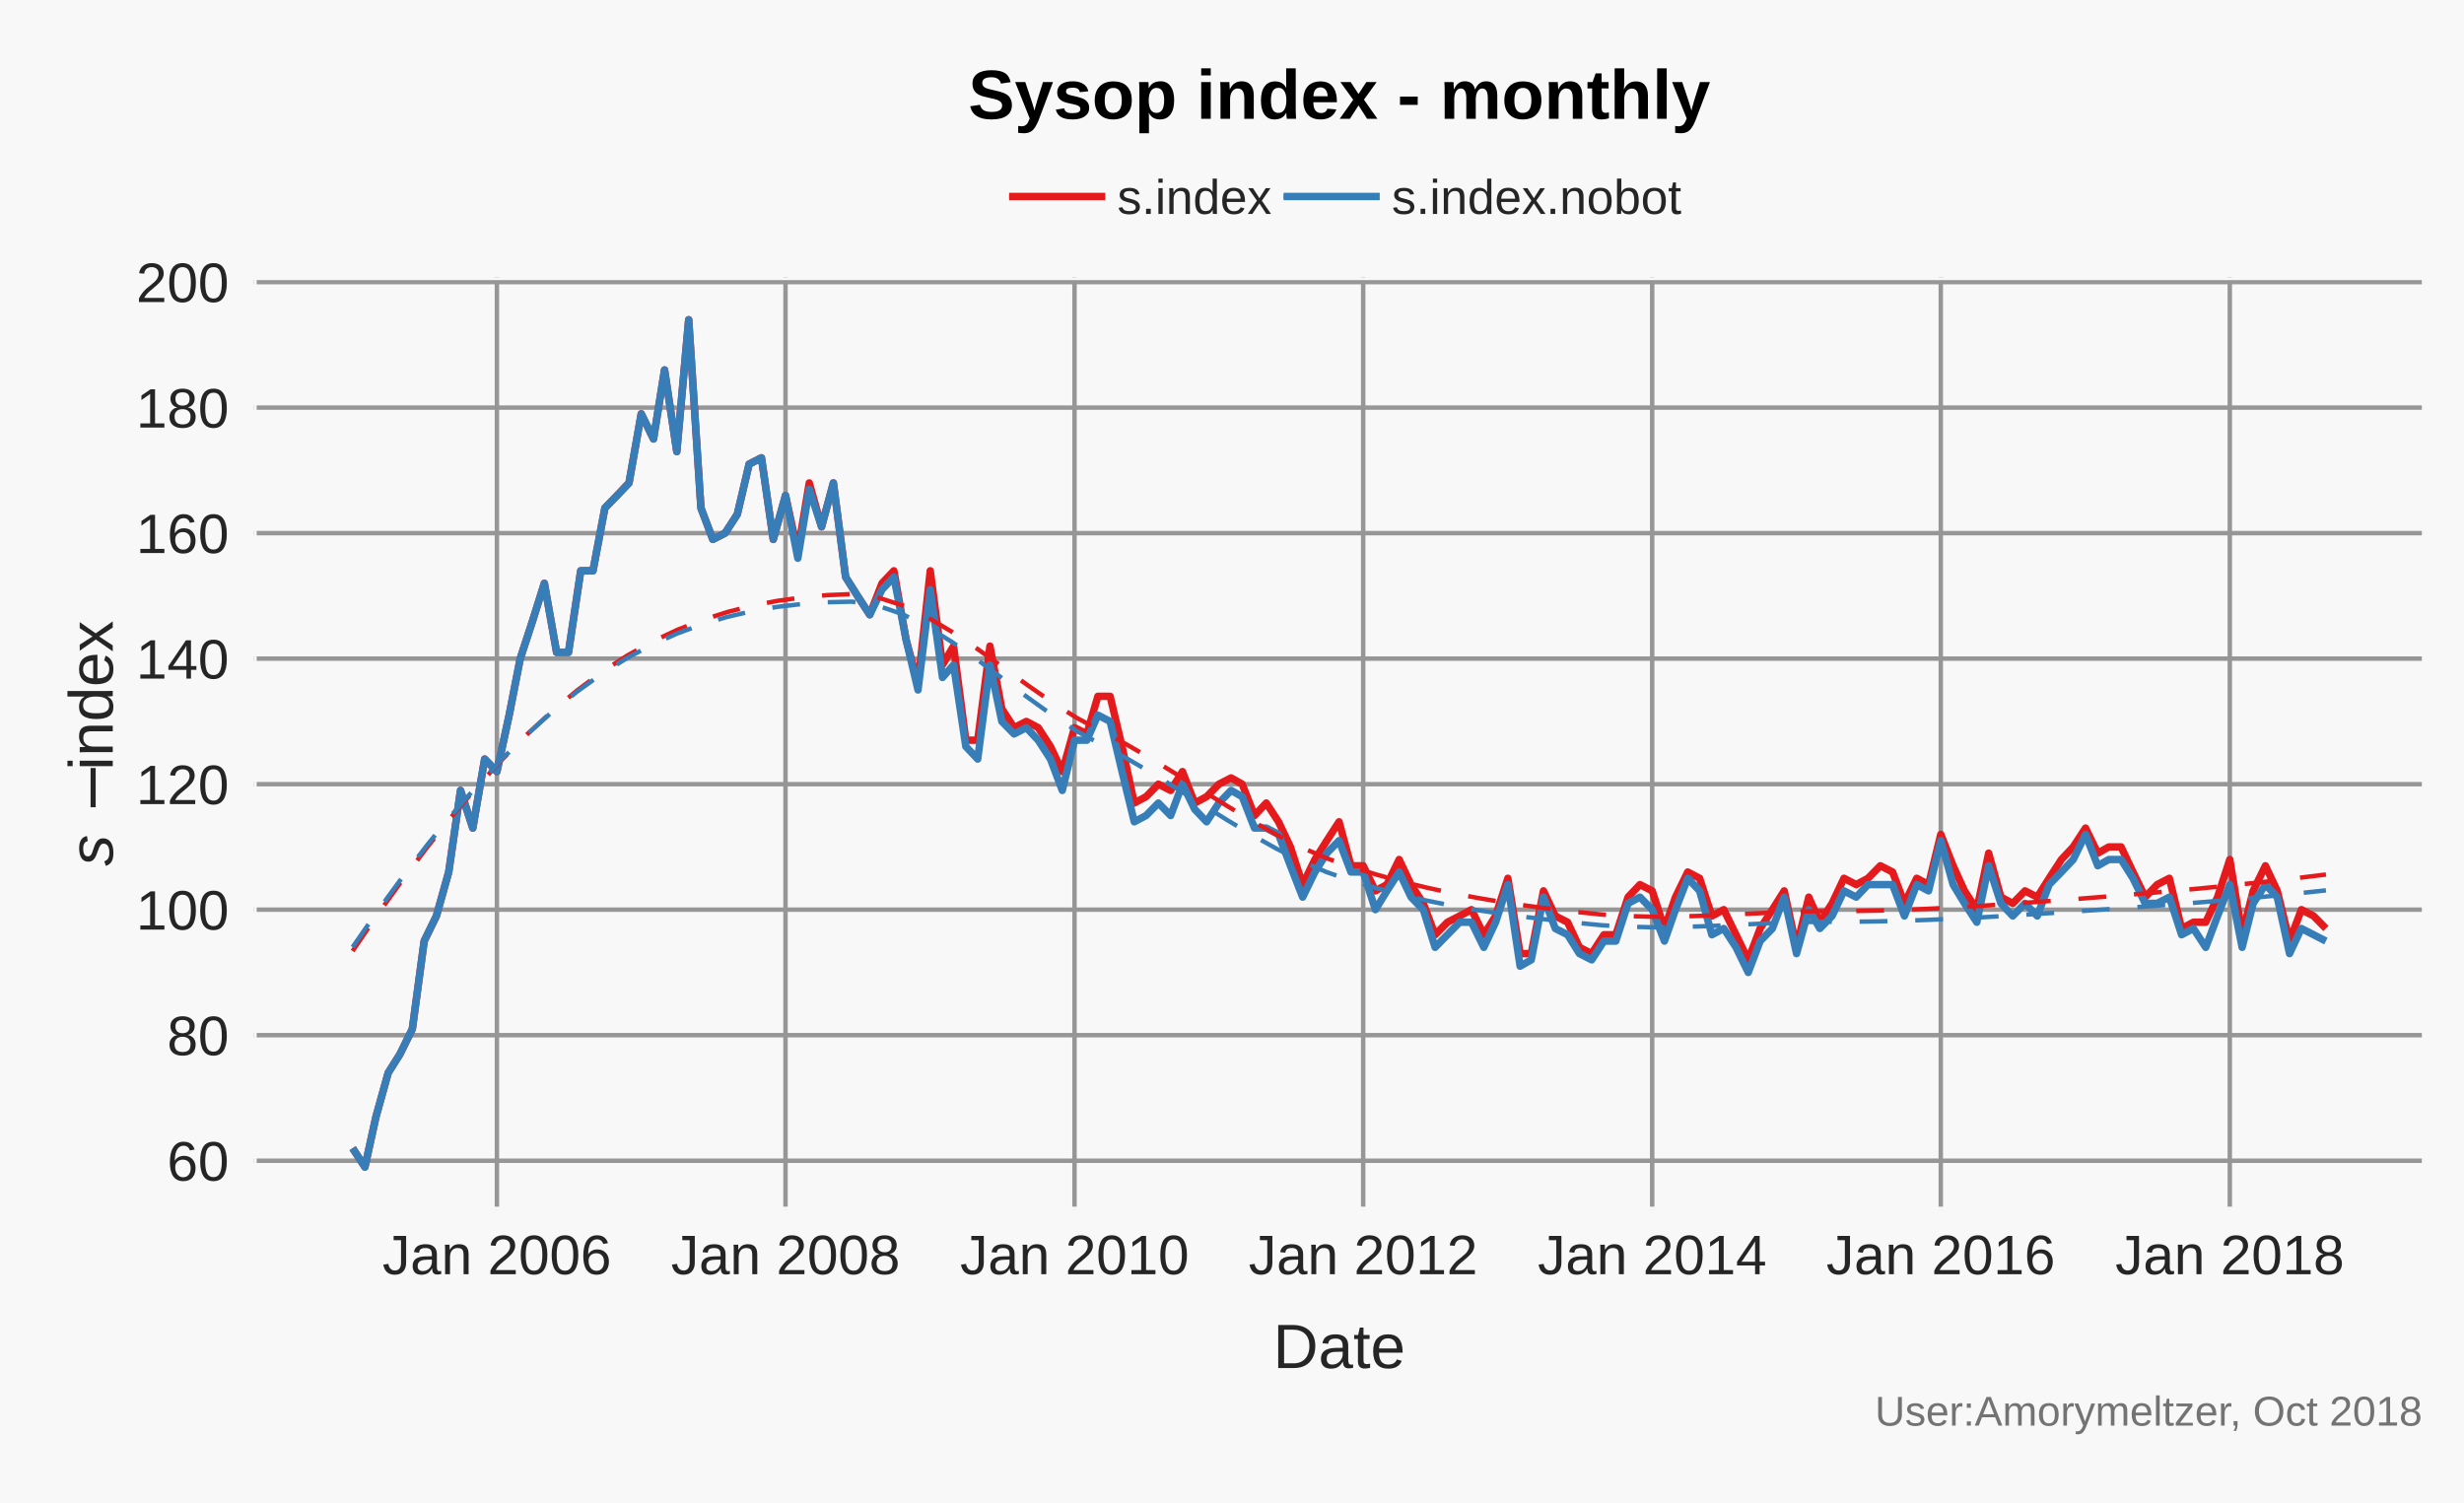
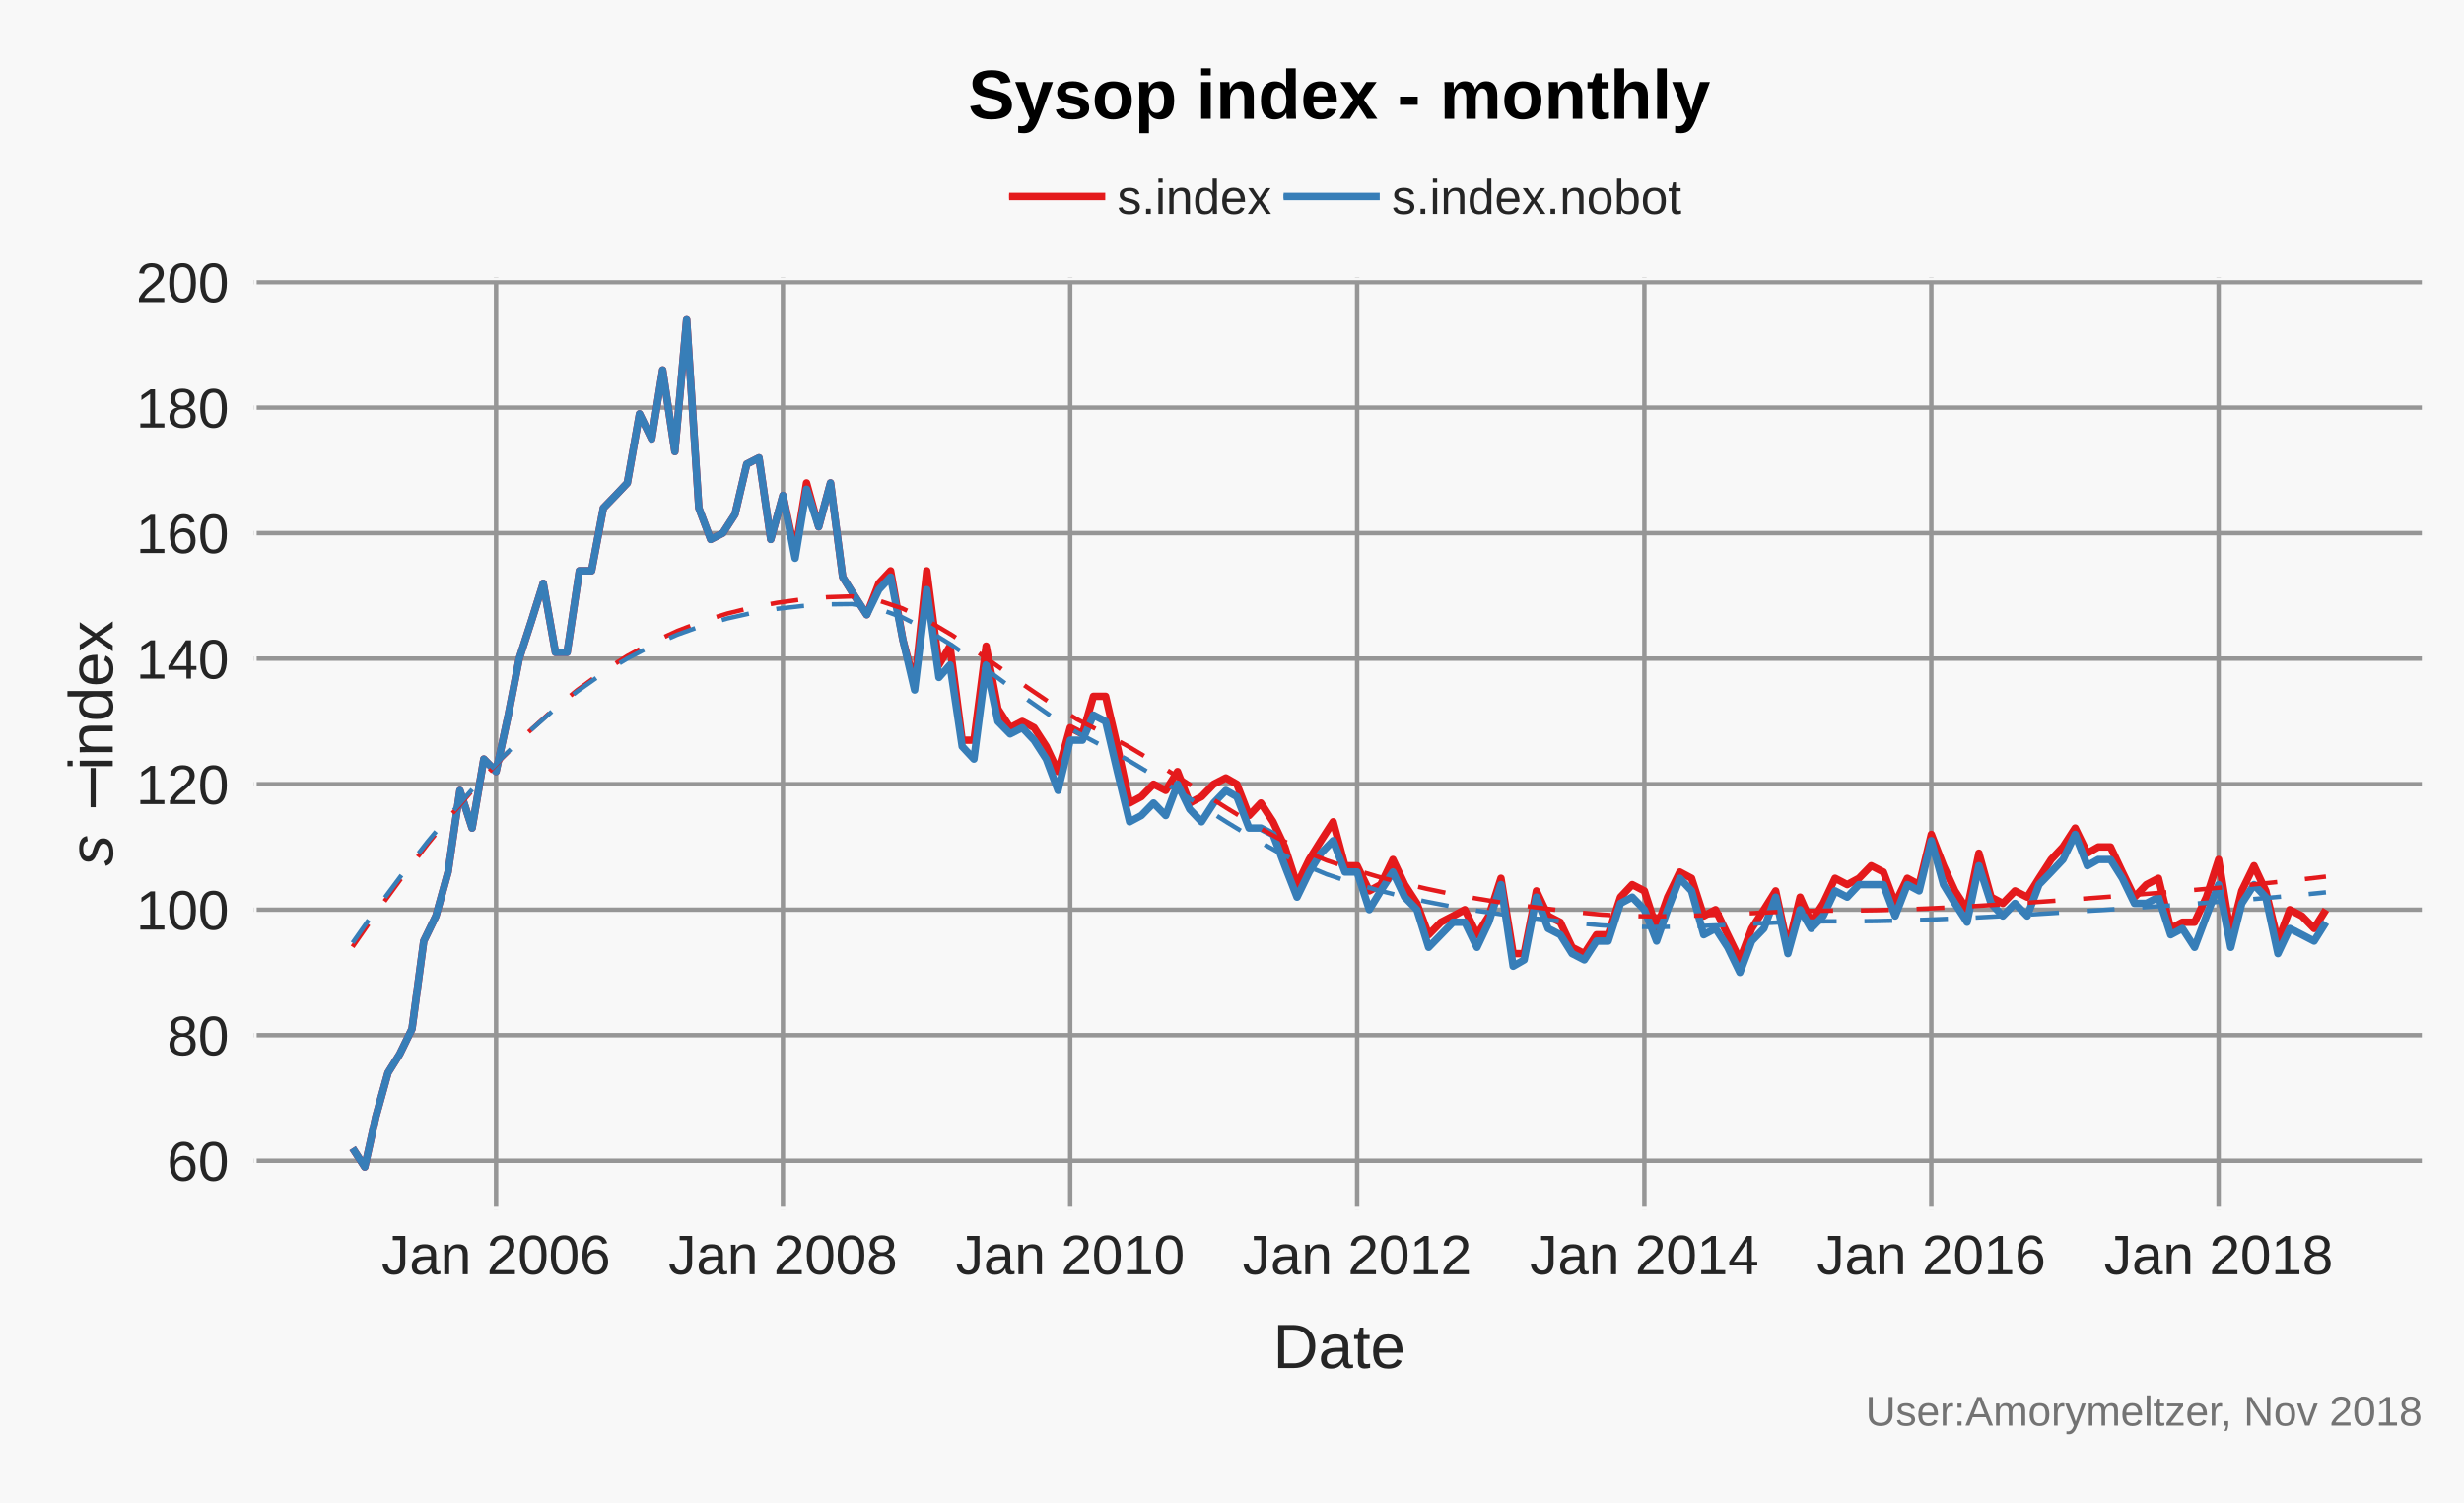
<svg xmlns="http://www.w3.org/2000/svg" viewBox="0 0 354.24 216.00">
  <defs>
    <style type="text/css">
    line, polyline, path, rect, circle {
      fill: none;
      stroke: #000000;
      stroke-linecap: round;
      stroke-linejoin: round;
      stroke-miterlimit: 10.00;
    }
  </style>
  </defs>
  <rect width="100%" height="100%" style="stroke: none; fill: #FFFFFF;" />
  <rect x="0.00" y="0.00" width="354.24" height="216.00" style="stroke-width: 0.78; stroke: #F8F8F8; fill: #F8F8F8;" />
  <defs>
    <clipPath id="cpMzYuNTA4OHwzNDguNTcxfDE3My44Njl8MzkuODc3Ng==">
      <rect x="36.51" y="39.88" width="312.06" height="133.99" />
    </clipPath>
  </defs>
  <rect x="36.51" y="39.88" width="312.06" height="133.99" style="stroke-width: 0.78; stroke: #F8F8F8; fill: #F8F8F8;" clip-path="url(#cpMzYuNTA4OHwzNDguNTcxfDE3My44Njl8MzkuODc3Ng==)" />
  <polyline points="36.51,166.88 348.57,166.88 " style="stroke-width: 0.64; stroke: #969696; stroke-linecap: butt;" clip-path="url(#cpMzYuNTA4OHwzNDguNTcxfDE3My44Njl8MzkuODc3Ng==)" />
  <polyline points="36.51,148.83 348.57,148.83 " style="stroke-width: 0.64; stroke: #969696; stroke-linecap: butt;" clip-path="url(#cpMzYuNTA4OHwzNDguNTcxfDE3My44Njl8MzkuODc3Ng==)" />
  <polyline points="36.51,130.78 348.57,130.78 " style="stroke-width: 0.64; stroke: #969696; stroke-linecap: butt;" clip-path="url(#cpMzYuNTA4OHwzNDguNTcxfDE3My44Njl8MzkuODc3Ng==)" />
  <polyline points="36.51,112.74 348.57,112.74 " style="stroke-width: 0.64; stroke: #969696; stroke-linecap: butt;" clip-path="url(#cpMzYuNTA4OHwzNDguNTcxfDE3My44Njl8MzkuODc3Ng==)" />
  <polyline points="36.51,94.69 348.57,94.69 " style="stroke-width: 0.64; stroke: #969696; stroke-linecap: butt;" clip-path="url(#cpMzYuNTA4OHwzNDguNTcxfDE3My44Njl8MzkuODc3Ng==)" />
  <polyline points="36.51,76.65 348.57,76.65 " style="stroke-width: 0.64; stroke: #969696; stroke-linecap: butt;" clip-path="url(#cpMzYuNTA4OHwzNDguNTcxfDE3My44Njl8MzkuODc3Ng==)" />
  <polyline points="36.51,58.60 348.57,58.60 " style="stroke-width: 0.64; stroke: #969696; stroke-linecap: butt;" clip-path="url(#cpMzYuNTA4OHwzNDguNTcxfDE3My44Njl8MzkuODc3Ng==)" />
  <polyline points="36.51,40.55 348.57,40.55 " style="stroke-width: 0.64; stroke: #969696; stroke-linecap: butt;" clip-path="url(#cpMzYuNTA4OHwzNDguNTcxfDE3My44Njl8MzkuODc3Ng==)" />
-   <polyline points="71.44,173.87 71.44,39.88 " style="stroke-width: 0.64; stroke: #969696; stroke-linecap: butt;" clip-path="url(#cpMzYuNTA4OHwzNDguNTcxfDE3My44Njl8MzkuODc3Ng==)" />
-   <polyline points="112.93,173.87 112.93,39.88 " style="stroke-width: 0.64; stroke: #969696; stroke-linecap: butt;" clip-path="url(#cpMzYuNTA4OHwzNDguNTcxfDE3My44Njl8MzkuODc3Ng==)" />
-   <polyline points="154.48,173.87 154.48,39.88 " style="stroke-width: 0.64; stroke: #969696; stroke-linecap: butt;" clip-path="url(#cpMzYuNTA4OHwzNDguNTcxfDE3My44Njl8MzkuODc3Ng==)" />
-   <polyline points="195.98,173.87 195.98,39.88 " style="stroke-width: 0.64; stroke: #969696; stroke-linecap: butt;" clip-path="url(#cpMzYuNTA4OHwzNDguNTcxfDE3My44Njl8MzkuODc3Ng==)" />
-   <polyline points="237.53,173.87 237.53,39.88 " style="stroke-width: 0.64; stroke: #969696; stroke-linecap: butt;" clip-path="url(#cpMzYuNTA4OHwzNDguNTcxfDE3My44Njl8MzkuODc3Ng==)" />
-   <polyline points="279.02,173.87 279.02,39.88 " style="stroke-width: 0.64; stroke: #969696; stroke-linecap: butt;" clip-path="url(#cpMzYuNTA4OHwzNDguNTcxfDE3My44Njl8MzkuODc3Ng==)" />
-   <polyline points="320.57,173.87 320.57,39.88 " style="stroke-width: 0.64; stroke: #969696; stroke-linecap: butt;" clip-path="url(#cpMzYuNTA4OHwzNDguNTcxfDE3My44Njl8MzkuODc3Ng==)" />
-   <polyline points="50.69,165.07 52.46,167.78 54.05,160.56 55.81,154.24 57.51,151.54 59.28,147.93 60.98,135.30 62.74,131.69 64.51,125.37 66.21,113.64 67.97,119.05 69.68,109.13 71.44,110.93 73.20,102.81 74.79,94.69 76.56,89.28 78.26,83.86 80.02,93.79 81.73,93.79 83.49,82.06 85.25,82.06 86.96,73.04 88.72,71.23 90.43,69.43 92.19,59.50 93.95,63.11 95.54,53.19 97.30,64.92 99.01,45.97 100.77,73.04 102.48,77.55 104.24,76.65 106.00,73.94 107.70,66.72 109.47,65.82 111.17,77.55 112.93,71.23 114.70,79.35 116.34,69.43 118.11,75.74 119.81,69.43 121.57,82.96 123.28,85.67 125.04,88.38 126.80,83.86 128.51,82.06 130.27,91.99 131.98,98.30 133.74,82.06 135.50,95.59 137.09,92.89 138.85,106.42 140.56,106.42 142.32,92.89 144.03,101.91 145.79,104.62 147.55,103.72 149.26,104.62 151.02,107.32 152.72,110.93 154.48,104.62 156.25,105.52 157.84,100.11 159.60,100.11 161.31,107.32 163.07,115.45 164.77,114.54 166.54,112.74 168.30,113.64 170.00,110.93 171.76,115.45 173.47,114.54 175.23,112.74 176.99,111.84 178.59,112.74 180.35,117.25 182.05,115.45 183.81,118.15 185.52,121.76 187.28,127.18 189.04,123.57 190.75,120.86 192.51,118.15 194.22,124.47 195.98,124.47 197.74,128.08 199.39,127.18 201.15,123.57 202.86,127.18 204.62,129.88 206.32,134.39 208.09,132.59 209.85,131.69 211.55,130.78 213.32,134.39 215.02,131.69 216.78,126.27 218.54,137.10 220.14,137.10 221.90,128.08 223.60,131.69 225.37,132.59 227.07,136.20 228.83,137.10 230.59,134.39 232.30,134.39 234.06,128.98 235.77,127.18 237.53,128.08 239.29,133.49 240.88,128.98 242.64,125.37 244.35,126.27 246.11,131.69 247.82,130.78 249.58,134.39 251.34,138.00 253.05,133.49 254.81,130.78 256.51,128.08 258.28,136.20 260.04,128.98 261.63,132.59 263.39,129.88 265.10,126.27 266.86,127.18 268.56,126.27 270.33,124.47 272.09,125.37 273.79,129.88 275.56,126.27 277.26,127.18 279.02,119.96 280.79,124.47 282.43,128.08 284.20,130.78 285.90,122.66 287.66,128.98 289.37,129.88 291.13,128.08 292.89,128.98 294.60,126.27 296.36,123.57 298.06,121.76 299.83,119.05 301.59,122.66 303.18,121.76 304.94,121.76 306.65,125.37 308.41,128.98 310.12,127.18 311.88,126.27 313.64,133.49 315.34,132.59 317.11,132.59 318.81,128.98 320.57,123.57 322.34,134.39 323.93,128.08 325.69,124.47 327.39,128.08 329.16,135.30 330.86,130.78 332.62,131.69 334.39,133.49 " style="stroke-width: 1.07; stroke: #E41A1C; stroke-linecap: butt;" clip-path="url(#cpMzYuNTA4OHwzNDguNTcxfDE3My44Njl8MzkuODc3Ng==)" />
-   <polyline points="50.69,165.07 52.46,167.78 54.05,160.56 55.81,154.24 57.51,151.54 59.28,147.93 60.98,135.30 62.74,131.69 64.51,125.37 66.21,113.64 67.97,119.05 69.68,109.13 71.44,110.93 73.20,102.81 74.79,94.69 76.56,89.28 78.26,83.86 80.02,93.79 81.73,93.79 83.49,82.06 85.25,82.06 86.96,73.04 88.72,71.23 90.43,69.43 92.19,59.50 93.95,63.11 95.54,53.19 97.30,64.92 99.01,45.97 100.77,73.04 102.48,77.55 104.24,76.65 106.00,73.94 107.70,66.72 109.47,65.82 111.17,77.55 112.93,71.23 114.70,80.26 116.34,70.33 118.11,75.74 119.81,69.43 121.57,82.96 123.28,85.67 125.04,88.38 126.80,84.77 128.51,82.96 130.27,91.99 131.98,99.20 133.74,84.77 135.50,97.40 137.09,95.59 138.85,107.32 140.56,109.13 142.32,95.59 144.03,103.72 145.79,105.52 147.55,104.62 149.26,106.42 151.02,109.13 152.72,113.64 154.48,106.42 156.25,106.42 157.84,102.81 159.60,103.72 161.31,110.93 163.07,118.15 164.77,117.25 166.54,115.45 168.30,117.25 170.00,112.74 171.76,116.35 173.47,118.15 175.23,115.45 176.99,113.64 178.59,114.54 180.35,119.05 182.05,119.05 183.81,119.96 185.52,124.47 187.28,128.98 189.04,125.37 190.75,122.66 192.51,120.86 194.22,125.37 195.98,125.37 197.74,130.78 199.39,128.08 201.15,125.37 202.86,128.98 204.62,130.78 206.32,136.20 208.09,134.39 209.85,132.59 211.55,132.59 213.32,136.20 215.02,132.59 216.78,127.18 218.54,138.91 220.14,138.00 221.90,128.98 223.60,133.49 225.37,134.39 227.07,137.10 228.83,138.00 230.59,135.30 232.30,135.30 234.06,129.88 235.77,128.98 237.53,130.78 239.29,135.30 240.88,130.78 242.64,126.27 244.35,128.08 246.11,134.39 247.82,133.49 249.58,136.20 251.34,139.81 253.05,135.30 254.81,133.49 256.51,128.98 258.28,137.10 260.04,130.78 261.63,133.49 263.39,131.69 265.10,128.08 266.86,128.98 268.56,127.18 270.33,127.18 272.09,127.18 273.79,131.69 275.56,127.18 277.26,128.08 279.02,120.86 280.79,127.18 282.43,129.88 284.20,132.59 285.90,124.47 287.66,129.88 289.37,131.69 291.13,129.88 292.89,131.69 294.60,127.18 296.36,125.37 298.06,123.57 299.83,119.96 301.59,124.47 303.18,123.57 304.94,123.57 306.65,126.27 308.41,129.88 310.12,129.88 311.88,128.98 313.64,134.39 315.34,133.49 317.11,136.20 318.81,131.69 320.57,127.18 322.34,136.20 323.93,129.88 325.69,127.18 327.39,128.98 329.16,137.10 330.86,133.49 332.62,134.39 334.39,135.30 " style="stroke-width: 1.07; stroke: #377EB8; stroke-linecap: butt;" clip-path="url(#cpMzYuNTA4OHwzNDguNTcxfDE3My44Njl8MzkuODc3Ng==)" />
-   <polyline points="50.69,136.73 54.28,131.48 57.88,126.48 61.47,121.73 65.06,117.25 68.65,113.05 72.24,109.14 75.83,105.53 79.42,102.22 83.01,99.23 86.60,96.56 90.19,94.24 93.79,92.24 97.38,90.55 100.97,89.14 104.56,87.99 108.15,87.08 111.74,86.39 115.33,85.89 118.92,85.56 122.51,85.41 126.11,85.87 129.70,87.02 133.29,88.72 136.88,90.85 140.47,93.26 144.06,95.84 147.65,98.45 151.24,100.95 154.83,103.23 158.42,105.14 162.02,107.06 165.61,109.15 169.20,111.35 172.79,113.61 176.38,115.85 179.97,118.01 183.56,120.03 187.15,121.85 190.74,123.40 194.34,124.66 197.93,125.75 201.52,126.74 205.11,127.61 208.70,128.39 212.29,129.07 215.88,129.68 219.47,130.21 223.06,130.69 226.65,131.11 230.25,131.48 233.84,131.70 237.43,131.79 241.02,131.77 244.61,131.67 248.20,131.52 251.79,131.35 255.38,131.18 258.97,131.05 262.57,130.99 266.16,130.98 269.75,130.92 273.34,130.81 276.93,130.67 280.52,130.49 284.11,130.28 287.70,130.04 291.29,129.79 294.88,129.52 298.48,129.25 302.07,128.96 305.66,128.67 309.25,128.37 312.84,128.05 316.43,127.72 320.02,127.36 323.61,126.99 327.20,126.60 330.80,126.17 334.39,125.73 " style="stroke-width: 0.64; stroke: #E41A1C; stroke-dasharray: 4.00,4.00; stroke-linecap: butt;" clip-path="url(#cpMzYuNTA4OHwzNDguNTcxfDE3My44Njl8MzkuODc3Ng==)" />
-   <polyline points="50.69,136.17 54.28,131.00 57.88,126.08 61.47,121.41 65.06,117.02 68.65,112.90 72.24,109.07 75.83,105.53 79.42,102.31 83.01,99.40 86.60,96.82 90.19,94.58 93.79,92.67 97.38,91.07 100.97,89.75 104.56,88.69 108.15,87.86 111.74,87.25 115.33,86.83 118.92,86.58 122.51,86.50 126.11,87.05 129.70,88.28 133.29,90.08 136.88,92.31 140.47,94.82 144.06,97.50 147.65,100.20 151.24,102.78 154.83,105.13 158.42,107.10 162.02,109.05 165.61,111.16 169.20,113.38 172.79,115.63 176.38,117.87 179.97,120.03 183.56,122.04 187.15,123.85 190.74,125.39 194.34,126.64 197.93,127.71 201.52,128.66 205.11,129.48 208.70,130.20 212.29,130.83 215.88,131.37 219.47,131.85 223.06,132.28 226.65,132.67 230.25,133.02 233.84,133.23 237.43,133.31 241.02,133.29 244.61,133.18 248.20,133.03 251.79,132.86 255.38,132.69 258.97,132.57 262.57,132.52 266.16,132.52 269.75,132.47 273.34,132.39 276.93,132.26 280.52,132.11 284.11,131.93 287.70,131.72 291.29,131.50 294.88,131.27 298.48,131.03 302.07,130.78 305.66,130.53 309.25,130.27 312.84,130.00 316.43,129.72 320.02,129.42 323.61,129.10 327.20,128.76 330.80,128.39 334.39,128.01 " style="stroke-width: 0.64; stroke: #377EB8; stroke-dasharray: 4.00,4.00; stroke-linecap: butt;" clip-path="url(#cpMzYuNTA4OHwzNDguNTcxfDE3My44Njl8MzkuODc3Ng==)" />
+   <polyline points="71.32,173.87 71.32,39.88 " style="stroke-width: 0.64; stroke: #969696; stroke-linecap: butt;" clip-path="url(#cpMzYuNTA4OHwzNDguNTcxfDE3My44Njl8MzkuODc3Ng==)" />
+   <polyline points="112.56,173.87 112.56,39.88 " style="stroke-width: 0.64; stroke: #969696; stroke-linecap: butt;" clip-path="url(#cpMzYuNTA4OHwzNDguNTcxfDE3My44Njl8MzkuODc3Ng==)" />
+   <polyline points="153.86,173.87 153.86,39.88 " style="stroke-width: 0.64; stroke: #969696; stroke-linecap: butt;" clip-path="url(#cpMzYuNTA4OHwzNDguNTcxfDE3My44Njl8MzkuODc3Ng==)" />
+   <polyline points="195.11,173.87 195.11,39.88 " style="stroke-width: 0.64; stroke: #969696; stroke-linecap: butt;" clip-path="url(#cpMzYuNTA4OHwzNDguNTcxfDE3My44Njl8MzkuODc3Ng==)" />
+   <polyline points="236.41,173.87 236.41,39.88 " style="stroke-width: 0.64; stroke: #969696; stroke-linecap: butt;" clip-path="url(#cpMzYuNTA4OHwzNDguNTcxfDE3My44Njl8MzkuODc3Ng==)" />
+   <polyline points="277.66,173.87 277.66,39.88 " style="stroke-width: 0.64; stroke: #969696; stroke-linecap: butt;" clip-path="url(#cpMzYuNTA4OHwzNDguNTcxfDE3My44Njl8MzkuODc3Ng==)" />
+   <polyline points="318.96,173.87 318.96,39.88 " style="stroke-width: 0.64; stroke: #969696; stroke-linecap: butt;" clip-path="url(#cpMzYuNTA4OHwzNDguNTcxfDE3My44Njl8MzkuODc3Ng==)" />
+   <polyline points="50.69,165.07 52.44,167.78 54.03,160.56 55.78,154.24 57.47,151.54 59.23,147.93 60.92,135.30 62.67,131.69 64.42,125.37 66.12,113.64 67.87,119.05 69.56,109.13 71.32,110.93 73.07,102.81 74.65,94.69 76.40,89.28 78.10,83.86 79.85,93.79 81.54,93.79 83.29,82.06 85.05,82.06 86.74,73.04 88.49,71.23 90.19,69.43 91.94,59.50 93.69,63.11 95.27,53.19 97.02,64.92 98.72,45.97 100.47,73.04 102.17,77.55 103.92,76.65 105.67,73.94 107.36,66.72 109.12,65.82 110.81,77.55 112.56,71.23 114.31,79.35 115.95,69.43 117.70,75.74 119.40,69.43 121.15,82.96 122.85,85.67 124.60,88.38 126.35,83.86 128.04,82.06 129.80,91.99 131.49,98.30 133.24,82.06 134.99,95.59 136.58,92.89 138.33,106.42 140.02,106.42 141.77,92.89 143.47,101.91 145.22,104.62 146.97,103.72 148.67,104.62 150.42,107.32 152.11,110.93 153.86,104.62 155.62,105.52 157.20,100.11 158.95,100.11 160.64,107.32 162.40,115.45 164.09,114.54 165.84,112.74 167.59,113.64 169.29,110.93 171.04,115.45 172.74,114.54 174.49,112.74 176.24,111.84 177.82,112.74 179.57,117.25 181.27,115.45 183.02,118.15 184.71,121.76 186.47,127.18 188.22,123.57 189.91,120.86 191.66,118.15 193.36,124.47 195.11,124.47 196.86,128.08 198.50,127.18 200.25,123.57 201.95,127.18 203.70,129.88 205.39,134.39 207.15,132.59 208.90,131.69 210.59,130.78 212.34,134.39 214.04,131.69 215.79,126.27 217.54,137.10 219.12,137.10 220.88,128.08 222.57,131.69 224.32,132.59 226.02,136.20 227.77,137.10 229.52,134.39 231.21,134.39 232.97,128.98 234.66,127.18 236.41,128.08 238.16,133.49 239.75,128.98 241.50,125.37 243.19,126.27 244.94,131.69 246.64,130.78 248.39,134.39 250.14,138.00 251.84,133.49 253.59,130.78 255.28,128.08 257.04,136.20 258.79,128.98 260.37,132.59 262.12,129.88 263.82,126.27 265.57,127.18 267.26,126.27 269.01,124.47 270.77,125.37 272.46,129.88 274.21,126.27 275.91,127.18 277.66,119.96 279.41,124.47 281.05,128.08 282.80,130.78 284.50,122.66 286.25,128.98 287.94,129.88 289.69,128.08 291.45,128.98 293.14,126.27 294.89,123.57 296.59,121.76 298.34,119.05 300.09,122.66 301.67,121.76 303.42,121.76 305.12,125.37 306.87,128.98 308.57,127.18 310.32,126.27 312.07,133.49 313.76,132.59 315.51,132.59 317.21,128.98 318.96,123.57 320.71,134.39 322.29,128.08 324.05,124.47 325.74,128.08 327.49,135.30 329.19,130.78 330.94,131.69 332.69,133.49 334.39,130.78 " style="stroke-width: 1.07; stroke: #E41A1C; stroke-linecap: butt;" clip-path="url(#cpMzYuNTA4OHwzNDguNTcxfDE3My44Njl8MzkuODc3Ng==)" />
+   <polyline points="50.69,165.07 52.44,167.78 54.03,160.56 55.78,154.24 57.47,151.54 59.23,147.93 60.92,135.30 62.67,131.69 64.42,125.37 66.12,113.64 67.87,119.05 69.56,109.13 71.32,110.93 73.07,102.81 74.65,94.69 76.40,89.28 78.10,83.86 79.85,93.79 81.54,93.79 83.29,82.06 85.05,82.06 86.74,73.04 88.49,71.23 90.19,69.43 91.94,59.50 93.69,63.11 95.27,53.19 97.02,64.92 98.72,45.97 100.47,73.04 102.17,77.55 103.92,76.65 105.67,73.94 107.36,66.72 109.12,65.82 110.81,77.55 112.56,71.23 114.31,80.26 115.95,70.33 117.70,75.74 119.40,69.43 121.15,82.96 122.85,85.67 124.60,88.38 126.35,84.77 128.04,82.96 129.80,91.99 131.49,99.20 133.24,84.77 134.99,97.40 136.58,95.59 138.33,107.32 140.02,109.13 141.77,95.59 143.47,103.72 145.22,105.52 146.97,104.62 148.67,106.42 150.42,109.13 152.11,113.64 153.86,106.42 155.62,106.42 157.20,102.81 158.95,103.72 160.64,110.93 162.40,118.15 164.09,117.25 165.84,115.45 167.59,117.25 169.29,112.74 171.04,116.35 172.74,118.15 174.49,115.45 176.24,113.64 177.82,114.54 179.57,119.05 181.27,119.05 183.02,119.96 184.71,124.47 186.47,128.98 188.22,125.37 189.91,122.66 191.66,120.86 193.36,125.37 195.11,125.37 196.86,130.78 198.50,128.08 200.25,125.37 201.95,128.98 203.70,130.78 205.39,136.20 207.15,134.39 208.90,132.59 210.59,132.59 212.34,136.20 214.04,132.59 215.79,127.18 217.54,138.91 219.12,138.00 220.88,128.98 222.57,133.49 224.32,134.39 226.02,137.10 227.77,138.00 229.52,135.30 231.21,135.30 232.97,129.88 234.66,128.98 236.41,130.78 238.16,135.30 239.75,130.78 241.50,126.27 243.19,128.08 244.94,134.39 246.64,133.49 248.39,136.20 250.14,139.81 251.84,135.30 253.59,133.49 255.28,128.98 257.04,137.10 258.79,130.78 260.37,133.49 262.12,131.69 263.82,128.08 265.57,128.98 267.26,127.18 269.01,127.18 270.77,127.18 272.46,131.69 274.21,127.18 275.91,128.08 277.66,120.86 279.41,127.18 281.05,129.88 282.80,132.59 284.50,124.47 286.25,129.88 287.94,131.69 289.69,129.88 291.45,131.69 293.14,127.18 294.89,125.37 296.59,123.57 298.34,119.96 300.09,124.47 301.67,123.57 303.42,123.57 305.12,126.27 306.87,129.88 308.57,129.88 310.32,128.98 312.07,134.39 313.76,133.49 315.51,136.20 317.21,131.69 318.96,127.18 320.71,136.20 322.29,129.88 324.05,127.18 325.74,128.98 327.49,137.10 329.19,133.49 330.94,134.39 332.69,135.30 334.39,132.59 " style="stroke-width: 1.07; stroke: #377EB8; stroke-linecap: butt;" clip-path="url(#cpMzYuNTA4OHwzNDguNTcxfDE3My44Njl8MzkuODc3Ng==)" />
+   <polyline points="50.69,136.13 54.28,130.95 57.88,126.02 61.47,121.35 65.06,116.93 68.65,112.80 72.24,108.94 75.83,105.39 79.42,102.13 83.01,99.20 86.60,96.59 90.19,94.31 93.79,92.36 97.38,90.71 100.97,89.33 104.56,88.21 108.15,87.33 111.74,86.66 115.33,86.17 118.92,85.86 122.51,85.74 126.11,86.27 129.70,87.46 133.29,89.18 136.88,91.31 140.47,93.70 144.06,96.24 147.65,98.79 151.24,101.22 154.83,103.41 158.42,105.26 162.02,107.21 165.61,109.35 169.20,111.61 172.79,113.91 176.38,116.19 179.97,118.38 183.56,120.41 187.15,122.21 190.74,123.71 194.34,124.92 197.93,125.99 201.52,126.94 205.11,127.78 208.70,128.53 212.29,129.18 215.88,129.76 219.47,130.28 223.06,130.73 226.65,131.15 230.25,131.49 233.84,131.69 237.43,131.75 241.02,131.72 244.61,131.61 248.20,131.46 251.79,131.29 255.38,131.12 258.97,130.99 262.57,130.92 266.16,130.91 269.75,130.86 273.34,130.76 276.93,130.62 280.52,130.45 284.11,130.25 287.70,130.03 291.29,129.79 294.88,129.54 298.48,129.28 302.07,129.01 305.66,128.74 309.25,128.46 312.84,128.17 316.43,127.86 320.02,127.54 323.61,127.19 327.20,126.83 330.80,126.44 334.39,126.03 " style="stroke-width: 0.64; stroke: #E41A1C; stroke-dasharray: 4.00,4.00; stroke-linecap: butt;" clip-path="url(#cpMzYuNTA4OHwzNDguNTcxfDE3My44Njl8MzkuODc3Ng==)" />
+   <polyline points="50.69,135.55 54.28,130.46 57.88,125.62 61.47,121.02 65.06,116.70 68.65,112.64 72.24,108.87 75.83,105.40 79.42,102.23 83.01,99.38 86.60,96.85 90.19,94.67 93.79,92.80 97.38,91.24 100.97,89.95 104.56,88.92 108.15,88.12 111.74,87.53 115.33,87.13 118.92,86.89 122.51,86.85 126.11,87.46 129.70,88.74 133.29,90.56 136.88,92.78 140.47,95.27 144.06,97.91 147.65,100.54 151.24,103.05 154.83,105.31 158.42,107.21 162.02,109.19 165.61,111.35 169.20,113.62 172.79,115.93 176.38,118.21 179.97,120.39 183.56,122.41 187.15,124.21 190.74,125.70 194.34,126.90 197.93,127.94 201.52,128.85 205.11,129.64 208.70,130.33 212.29,130.93 215.88,131.45 219.47,131.91 223.06,132.32 226.65,132.71 230.25,133.04 233.84,133.22 237.43,133.28 241.02,133.24 244.61,133.13 248.20,132.98 251.79,132.80 255.38,132.64 258.97,132.52 262.57,132.46 266.16,132.46 269.75,132.42 273.34,132.34 276.93,132.23 280.52,132.08 284.11,131.91 287.70,131.72 291.29,131.51 294.88,131.29 298.48,131.06 302.07,130.84 305.66,130.60 309.25,130.36 312.84,130.12 316.43,129.85 320.02,129.58 323.61,129.29 327.20,128.98 330.80,128.65 334.39,128.29 " style="stroke-width: 0.64; stroke: #377EB8; stroke-dasharray: 4.00,4.00; stroke-linecap: butt;" clip-path="url(#cpMzYuNTA4OHwzNDguNTcxfDE3My44Njl8MzkuODc3Ng==)" />
  <rect x="36.51" y="39.88" width="312.06" height="133.99" style="stroke-width: 0.78; stroke: #F8F8F8;" clip-path="url(#cpMzYuNTA4OHwzNDguNTcxfDE3My44Njl8MzkuODc3Ng==)" />
  <defs>
    <clipPath id="cpMHwzNTQuMjR8MjE2fDA=">
      <rect x="0.00" y="0.00" width="354.24" height="216.00" />
    </clipPath>
  </defs>
  <g clip-path="url(#cpMHwzNTQuMjR8MjE2fDA=)">
    <text x="24.02" y="169.74" style="font-size: 8.00px; fill: #252525; font-family: Arial;" textLength="8.90px" lengthAdjust="spacingAndGlyphs">60</text>
  </g>
  <g clip-path="url(#cpMHwzNTQuMjR8MjE2fDA=)">
    <text x="24.02" y="151.70" style="font-size: 8.00px; fill: #252525; font-family: Arial;" textLength="8.90px" lengthAdjust="spacingAndGlyphs">80</text>
  </g>
  <g clip-path="url(#cpMHwzNTQuMjR8MjE2fDA=)">
    <text x="19.57" y="133.65" style="font-size: 8.00px; fill: #252525; font-family: Arial;" textLength="13.35px" lengthAdjust="spacingAndGlyphs">100</text>
  </g>
  <g clip-path="url(#cpMHwzNTQuMjR8MjE2fDA=)">
    <text x="19.57" y="115.61" style="font-size: 8.00px; fill: #252525; font-family: Arial;" textLength="13.35px" lengthAdjust="spacingAndGlyphs">120</text>
  </g>
  <g clip-path="url(#cpMHwzNTQuMjR8MjE2fDA=)">
    <text x="19.57" y="97.56" style="font-size: 8.00px; fill: #252525; font-family: Arial;" textLength="13.35px" lengthAdjust="spacingAndGlyphs">140</text>
  </g>
  <g clip-path="url(#cpMHwzNTQuMjR8MjE2fDA=)">
    <text x="19.57" y="79.51" style="font-size: 8.00px; fill: #252525; font-family: Arial;" textLength="13.35px" lengthAdjust="spacingAndGlyphs">160</text>
  </g>
  <g clip-path="url(#cpMHwzNTQuMjR8MjE2fDA=)">
    <text x="19.57" y="61.47" style="font-size: 8.00px; fill: #252525; font-family: Arial;" textLength="13.35px" lengthAdjust="spacingAndGlyphs">180</text>
  </g>
  <g clip-path="url(#cpMHwzNTQuMjR8MjE2fDA=)">
    <text x="19.57" y="43.42" style="font-size: 8.00px; fill: #252525; font-family: Arial;" textLength="13.35px" lengthAdjust="spacingAndGlyphs">200</text>
  </g>
  <g clip-path="url(#cpMHwzNTQuMjR8MjE2fDA=)">
-     <text x="54.98" y="183.19" style="font-size: 8.00px; fill: #252525; font-family: Arial;" textLength="32.92px" lengthAdjust="spacingAndGlyphs">Jan 2006</text>
+     <text x="54.86" y="183.19" style="font-size: 8.00px; fill: #252525; font-family: Arial;" textLength="32.92px" lengthAdjust="spacingAndGlyphs">Jan 2006</text>
  </g>
  <g clip-path="url(#cpMHwzNTQuMjR8MjE2fDA=)">
-     <text x="96.48" y="183.19" style="font-size: 8.00px; fill: #252525; font-family: Arial;" textLength="32.92px" lengthAdjust="spacingAndGlyphs">Jan 2008</text>
+     <text x="96.10" y="183.19" style="font-size: 8.00px; fill: #252525; font-family: Arial;" textLength="32.92px" lengthAdjust="spacingAndGlyphs">Jan 2008</text>
  </g>
  <g clip-path="url(#cpMHwzNTQuMjR8MjE2fDA=)">
-     <text x="138.03" y="183.19" style="font-size: 8.00px; fill: #252525; font-family: Arial;" textLength="32.92px" lengthAdjust="spacingAndGlyphs">Jan 2010</text>
+     <text x="137.41" y="183.19" style="font-size: 8.00px; fill: #252525; font-family: Arial;" textLength="32.92px" lengthAdjust="spacingAndGlyphs">Jan 2010</text>
  </g>
  <g clip-path="url(#cpMHwzNTQuMjR8MjE2fDA=)">
-     <text x="179.52" y="183.19" style="font-size: 8.00px; fill: #252525; font-family: Arial;" textLength="32.92px" lengthAdjust="spacingAndGlyphs">Jan 2012</text>
+     <text x="178.65" y="183.19" style="font-size: 8.00px; fill: #252525; font-family: Arial;" textLength="32.92px" lengthAdjust="spacingAndGlyphs">Jan 2012</text>
  </g>
  <g clip-path="url(#cpMHwzNTQuMjR8MjE2fDA=)">
-     <text x="221.07" y="183.19" style="font-size: 8.00px; fill: #252525; font-family: Arial;" textLength="32.92px" lengthAdjust="spacingAndGlyphs">Jan 2014</text>
+     <text x="219.95" y="183.19" style="font-size: 8.00px; fill: #252525; font-family: Arial;" textLength="32.92px" lengthAdjust="spacingAndGlyphs">Jan 2014</text>
  </g>
  <g clip-path="url(#cpMHwzNTQuMjR8MjE2fDA=)">
-     <text x="262.56" y="183.19" style="font-size: 8.00px; fill: #252525; font-family: Arial;" textLength="32.92px" lengthAdjust="spacingAndGlyphs">Jan 2016</text>
+     <text x="261.20" y="183.19" style="font-size: 8.00px; fill: #252525; font-family: Arial;" textLength="32.92px" lengthAdjust="spacingAndGlyphs">Jan 2016</text>
  </g>
  <g clip-path="url(#cpMHwzNTQuMjR8MjE2fDA=)">
-     <text x="304.11" y="183.19" style="font-size: 8.00px; fill: #252525; font-family: Arial;" textLength="32.92px" lengthAdjust="spacingAndGlyphs">Jan 2018</text>
+     <text x="302.50" y="183.19" style="font-size: 8.00px; fill: #252525; font-family: Arial;" textLength="32.92px" lengthAdjust="spacingAndGlyphs">Jan 2018</text>
  </g>
  <g clip-path="url(#cpMHwzNTQuMjR8MjE2fDA=)">
    <text x="183.03" y="196.68" style="font-size: 9.00px; fill: #252525; font-family: Arial;" textLength="19.01px" lengthAdjust="spacingAndGlyphs">Date</text>
  </g>
  <g clip-path="url(#cpMHwzNTQuMjR8MjE2fDA=)">
    <text transform="translate(16.21,124.51) rotate(-90)" style="font-size: 9.00px; font-style: italic; fill: #252525; font-family: Arial;" textLength="4.50px" lengthAdjust="spacingAndGlyphs">s</text>
  </g>
  <g clip-path="url(#cpMHwzNTQuMjR8MjE2fDA=)">
    <text transform="translate(16.21,120.01) rotate(-90)" style="font-size: 9.00px; fill: #252525; font-family: Symbol;" textLength="3.00px" lengthAdjust="spacingAndGlyphs"> </text>
  </g>
  <g clip-path="url(#cpMHwzNTQuMjR8MjE2fDA=)">
    <text transform="translate(16.21,117.01) rotate(-90)" style="font-size: 9.00px; fill: #252525; font-family: Symbol;" textLength="5.00px" lengthAdjust="spacingAndGlyphs">−</text>
  </g>
  <g clip-path="url(#cpMHwzNTQuMjR8MjE2fDA=)">
    <text transform="translate(16.21,110.76) rotate(-90)" style="font-size: 9.00px; fill: #252525; font-family: Arial;" textLength="2.00px" lengthAdjust="spacingAndGlyphs">i</text>
  </g>
  <g clip-path="url(#cpMHwzNTQuMjR8MjE2fDA=)">
    <text transform="translate(16.21,108.76) rotate(-90)" style="font-size: 9.00px; fill: #252525; font-family: Arial;" textLength="5.01px" lengthAdjust="spacingAndGlyphs">n</text>
  </g>
  <g clip-path="url(#cpMHwzNTQuMjR8MjE2fDA=)">
    <text transform="translate(16.21,103.75) rotate(-90)" style="font-size: 9.00px; fill: #252525; font-family: Arial;" textLength="5.01px" lengthAdjust="spacingAndGlyphs">d</text>
  </g>
  <g clip-path="url(#cpMHwzNTQuMjR8MjE2fDA=)">
    <text transform="translate(16.21,98.75) rotate(-90)" style="font-size: 9.00px; fill: #252525; font-family: Arial;" textLength="5.01px" lengthAdjust="spacingAndGlyphs">e</text>
  </g>
  <g clip-path="url(#cpMHwzNTQuMjR8MjE2fDA=)">
    <text transform="translate(16.21,93.74) rotate(-90)" style="font-size: 9.00px; fill: #252525; font-family: Arial;" textLength="4.50px" lengthAdjust="spacingAndGlyphs">x</text>
  </g>
  <rect x="143.35" y="24.59" width="98.38" height="7.32" style="stroke-width: 0.78; stroke: none; fill: #F8F8F8;" clip-path="url(#cpMHwzNTQuMjR8MjE2fDA=)" />
  <rect x="143.35" y="19.61" width="17.28" height="17.28" style="stroke-width: 0.78; stroke: none; fill: #F8F8F8;" clip-path="url(#cpMHwzNTQuMjR8MjE2fDA=)" />
  <line x1="145.08" y1="28.25" x2="158.90" y2="28.25" style="stroke-width: 1.07; stroke: #E41A1C; stroke-linecap: butt;" clip-path="url(#cpMHwzNTQuMjR8MjE2fDA=)" />
  <line x1="145.08" y1="28.25" x2="158.90" y2="28.25" style="stroke-width: 0.64; stroke: #E41A1C; stroke-dasharray: 4.00,4.00; stroke-linecap: butt;" clip-path="url(#cpMHwzNTQuMjR8MjE2fDA=)" />
  <rect x="182.81" y="19.61" width="17.28" height="17.28" style="stroke-width: 0.78; stroke: none; fill: #F8F8F8;" clip-path="url(#cpMHwzNTQuMjR8MjE2fDA=)" />
  <line x1="184.54" y1="28.25" x2="198.36" y2="28.25" style="stroke-width: 1.07; stroke: #377EB8; stroke-linecap: butt;" clip-path="url(#cpMHwzNTQuMjR8MjE2fDA=)" />
  <line x1="184.54" y1="28.25" x2="198.36" y2="28.25" style="stroke-width: 0.64; stroke: #377EB8; stroke-dasharray: 4.00,4.00; stroke-linecap: butt;" clip-path="url(#cpMHwzNTQuMjR8MjE2fDA=)" />
  <g clip-path="url(#cpMHwzNTQuMjR8MjE2fDA=)">
    <text x="160.63" y="30.76" style="font-size: 7.00px; fill: #252525; font-family: Arial;" textLength="22.18px" lengthAdjust="spacingAndGlyphs">s.index</text>
  </g>
  <g clip-path="url(#cpMHwzNTQuMjR8MjE2fDA=)">
    <text x="200.09" y="30.76" style="font-size: 7.00px; fill: #252525; font-family: Arial;" textLength="41.64px" lengthAdjust="spacingAndGlyphs">s.index.nobot</text>
  </g>
  <g clip-path="url(#cpMHwzNTQuMjR8MjE2fDA=)">
    <text x="139.20" y="17.08" style="font-size: 10.00px; font-weight: bold; font-family: Arial;" textLength="106.68px" lengthAdjust="spacingAndGlyphs">Sysop index - monthly</text>
  </g>
  <g clip-path="url(#cpMHwzNTQuMjR8MjE2fDA=)">
-     <text x="269.55" y="204.96" style="font-size: 6.00px; fill: #737373; font-family: Arial;" textLength="79.02px" lengthAdjust="spacingAndGlyphs">User:Amorymeltzer, Oct 2018</text>
+     <text x="268.21" y="204.96" style="font-size: 6.00px; fill: #737373; font-family: Arial;" textLength="80.36px" lengthAdjust="spacingAndGlyphs">User:Amorymeltzer, Nov 2018</text>
  </g>
</svg>
